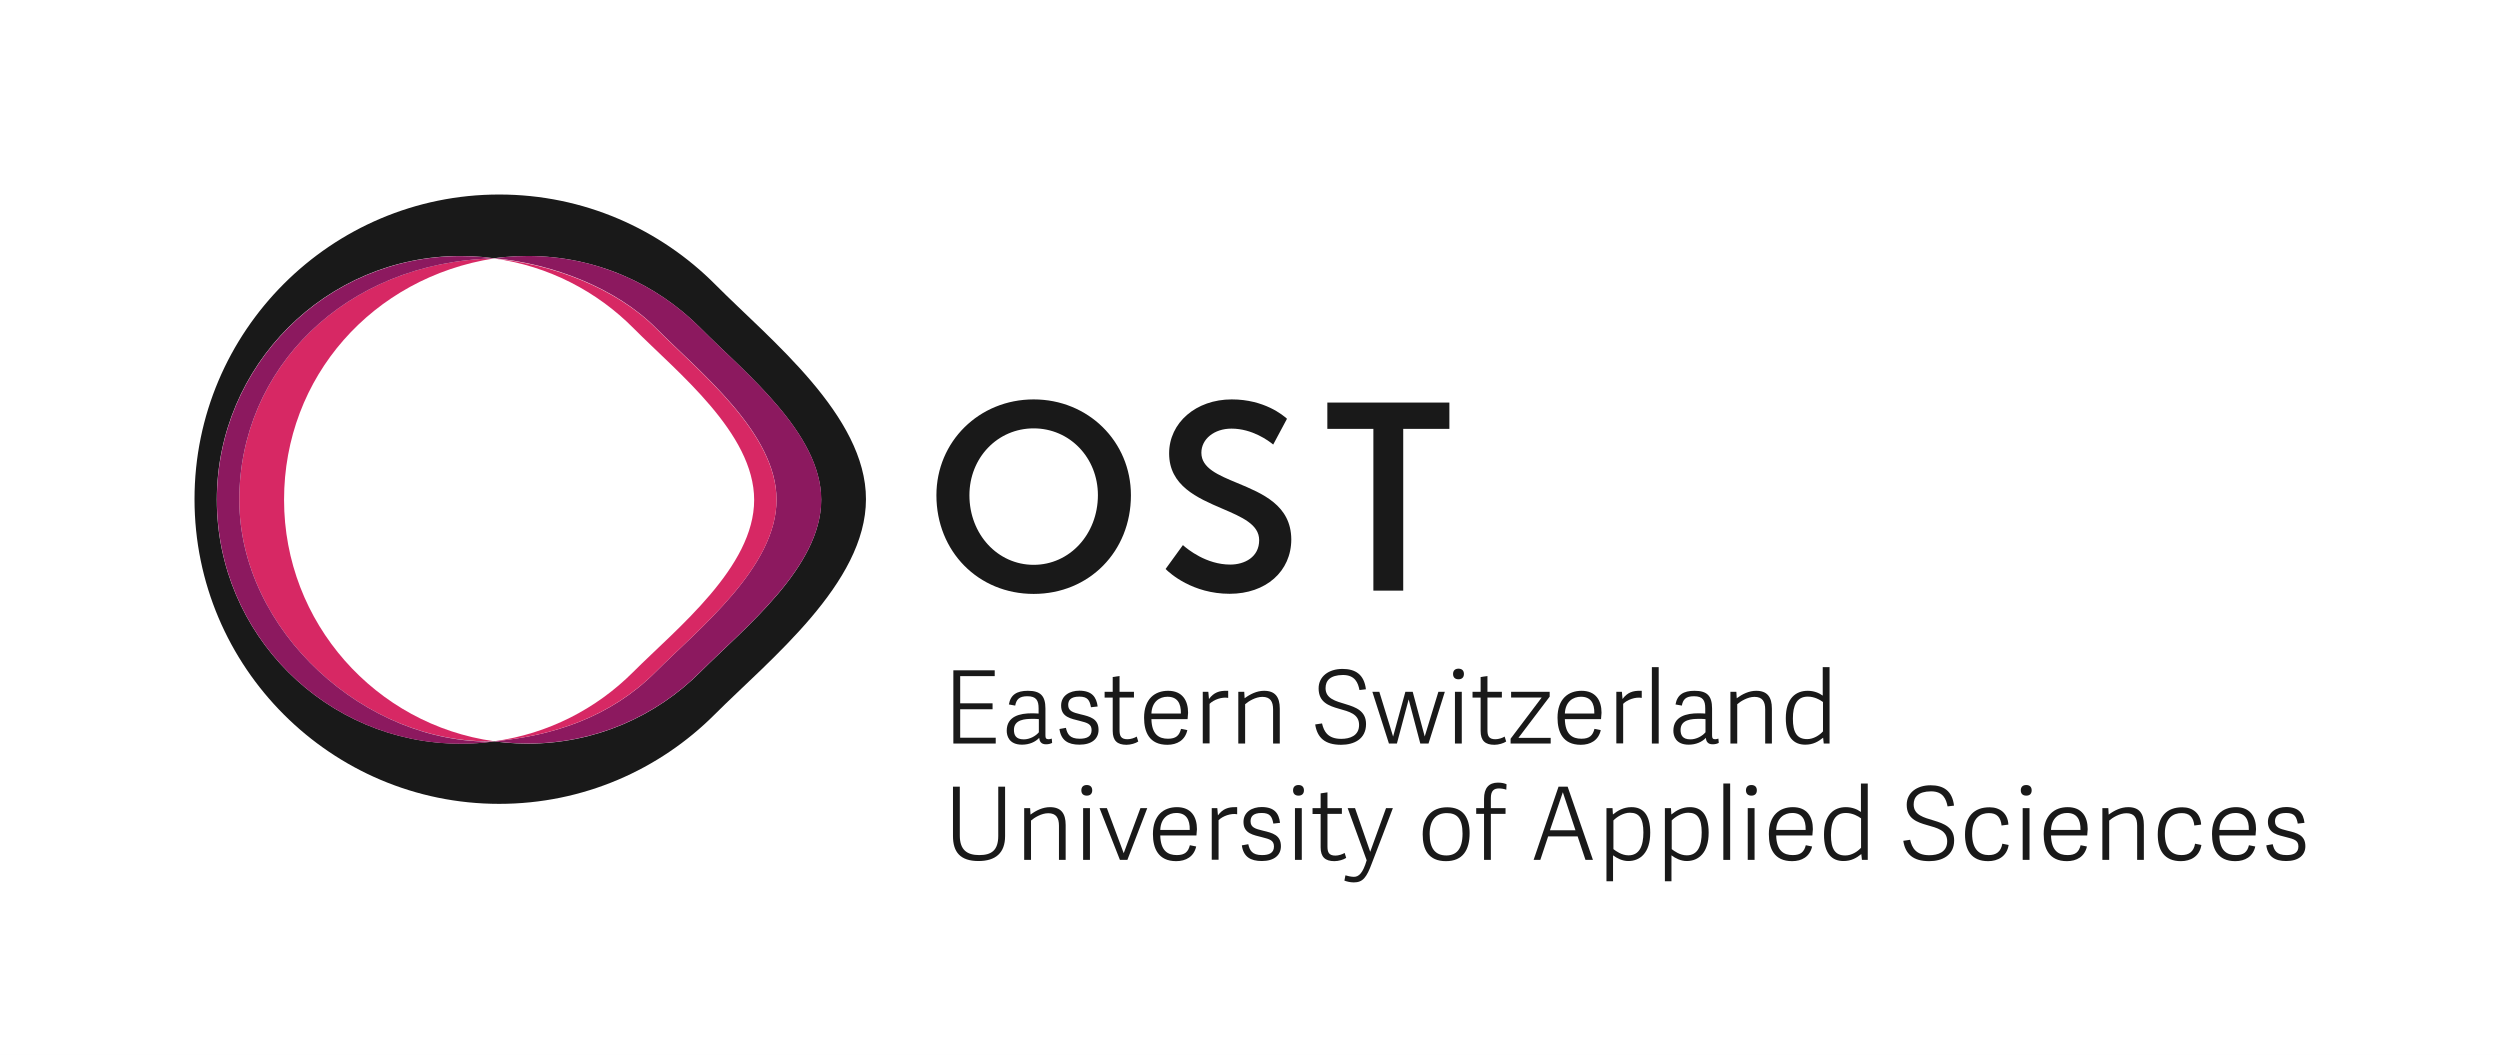
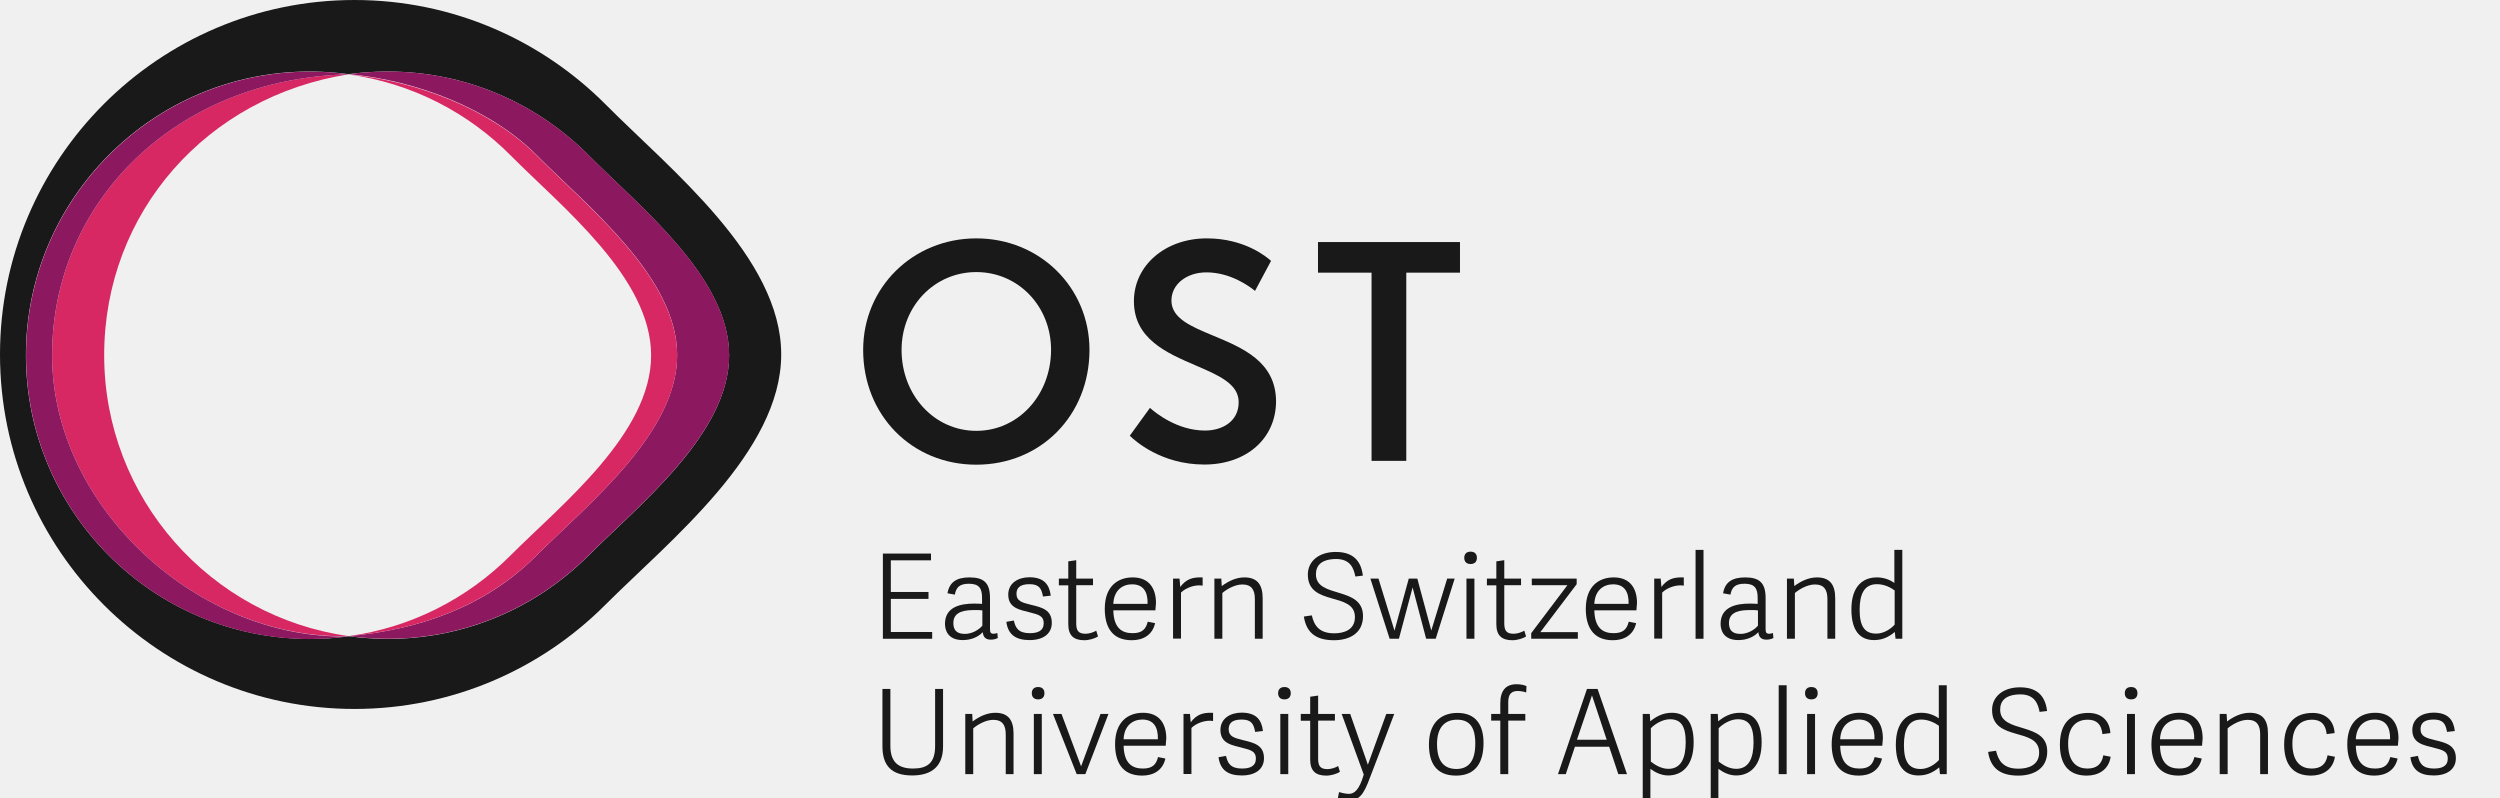
- <svg xmlns="http://www.w3.org/2000/svg" version="1.1" x="0px" y="0px" viewBox="0 0 197.67 83.41" style="enable-background:new 0 0 197.67 83.41;" xml:space="preserve">
-   <style type="text/css">
- 	.st0{fill:#FFFFFF;}
- 	.st1{fill:#191919;}
- 	.st2{fill:#D72864;}
- 	.st3{fill:#8C195F;}
- </style>
-   <g id="Schutzzone">
-     <rect class="st0" width="197.67" height="83.41" />
-   </g>
-   <g id="Logo">
-     <g>
-       <g>
-         <path class="st1" d="M81.73,31.58c-4.31,0-7.69,3.33-7.69,7.58c0,4.44,3.31,7.8,7.69,7.8c4.38,0,7.69-3.35,7.69-7.8     C89.42,34.91,86.04,31.58,81.73,31.58z M81.73,44.66c-2.85,0-5.08-2.42-5.08-5.5c0-2.97,2.23-5.29,5.08-5.29s5.08,2.32,5.08,5.29     C86.8,42.25,84.57,44.66,81.73,44.66z" />
-         <path class="st1" d="M97.83,38.19c-1.52-0.63-2.84-1.18-2.84-2.39c0-1.09,1.02-1.91,2.38-1.91c1.64,0,2.94,0.96,3.3,1.26     l1.09-2.04c-0.3-0.27-1.79-1.53-4.37-1.53c-2.82,0-4.95,1.84-4.95,4.27c0,2.56,2.23,3.52,4.21,4.37     c1.56,0.67,2.91,1.25,2.91,2.49c0,1.34-1.15,1.93-2.29,1.93c-1.89,0-3.37-1.21-3.74-1.54l-1.37,1.89     c0.34,0.34,2.13,1.96,5.07,1.96c2.86,0,4.87-1.77,4.87-4.31C102.08,39.95,99.82,39.02,97.83,38.19z" />
-         <polygon class="st1" points="114.6,31.83 104.95,31.83 104.95,33.91 108.59,33.91 108.59,46.7 110.95,46.7 110.95,33.91      114.6,33.91    " />
+ <svg xmlns="http://www.w3.org/2000/svg" xmlns:ns1="http://vectornator.io" height="100%" stroke-miterlimit="10" style="fill-rule:nonzero;clip-rule:evenodd;stroke-linecap:round;stroke-linejoin:round;" version="1.1" viewBox="0 0 169.899 54.23" width="100%" xml:space="preserve">
+   <defs />
+   <clipPath id="ArtboardFrame">
+     <rect height="54.23" width="169.899" x="0" y="0" />
+   </clipPath>
+   <g clip-path="url(#ArtboardFrame)" id="Logo" ns1:layerName="Logo">
+     <g opacity="1">
+       <g opacity="1">
+         <path d="M66.35 16.2C62.04 16.2 58.66 19.53 58.66 23.78C58.66 28.22 61.97 31.58 66.35 31.58C70.73 31.58 74.04 28.23 74.04 23.78C74.04 19.53 70.66 16.2 66.35 16.2ZM66.35 29.28C63.5 29.28 61.27 26.86 61.27 23.78C61.27 20.81 63.5 18.49 66.35 18.49C69.2 18.49 71.43 20.81 71.43 23.78C71.42 26.87 69.19 29.28 66.35 29.28Z" fill="#191919" fill-rule="nonzero" opacity="1" stroke="none" />
+         <path d="M82.45 22.81C80.93 22.18 79.61 21.63 79.61 20.42C79.61 19.33 80.63 18.51 81.99 18.51C83.63 18.51 84.93 19.47 85.29 19.77L86.38 17.73C86.08 17.46 84.59 16.2 82.01 16.2C79.19 16.2 77.06 18.04 77.06 20.47C77.06 23.03 79.29 23.99 81.27 24.84C82.83 25.51 84.18 26.09 84.18 27.33C84.18 28.67 83.03 29.26 81.89 29.26C80 29.26 78.52 28.05 78.15 27.72L76.78 29.61C77.12 29.95 78.91 31.57 81.85 31.57C84.71 31.57 86.72 29.8 86.72 27.26C86.7 24.57 84.44 23.64 82.45 22.81Z" fill="#191919" fill-rule="nonzero" opacity="1" stroke="none" />
+         <path d="M99.22 16.45L89.57 16.45L89.57 18.53L93.21 18.53L93.21 31.32L95.57 31.32L95.57 18.53L99.22 18.53L99.22 16.45Z" fill="#191919" fill-rule="nonzero" opacity="1" stroke="none" />
      </g>
-       <g>
-         <path class="st1" d="M56.57,22.51c-4.37-4.4-10.42-7.13-17.1-7.13c-13.29,0-24.09,10.81-24.09,24.09     c0,13.29,10.81,24.09,24.09,24.09c6.64,0,12.67-2.7,17.03-7.06c4.36-4.36,11.97-10.39,11.97-17.03     C68.48,32.87,60.9,26.87,56.57,22.51z M55.36,53.15c-3.49,3.49-8.31,5.65-13.62,5.65c-0.6,0-1.19-0.03-1.77-0.08     c-0.3-0.03-0.59-0.06-0.89-0.1c-0.58,0.08-1.17,0.14-1.77,0.16c-0.29,0.01-0.59,0.02-0.89,0.02c-10.63,0-19.28-8.65-19.28-19.28     c0-10.63,8.65-19.28,19.28-19.28c0.3,0,0.59,0.01,0.88,0.02c0.6,0.03,1.19,0.08,1.77,0.16c0.29-0.04,0.59-0.08,0.88-0.1     c0.58-0.05,1.17-0.08,1.77-0.08c5.34,0,10.18,2.18,13.68,5.71c3.46,3.49,9.53,8.28,9.53,13.57     C64.94,44.84,58.85,49.66,55.36,53.15z" />
-         <path class="st2" d="M22.46,39.52c0-9.73,7.01-17.59,16.62-19.09l0,0c-11.85,0.28-20.16,8.76-20.16,19.09     c0,10.33,9.96,19.37,20.16,19.09c0,0-0.58,0.08,0,0C29.71,57.31,22.46,49.25,22.46,39.52z" />
-         <path class="st3" d="M51.82,53.15c-3.55,3.56-8.13,5.04-12.74,5.46c0.29,0.04,0.59,0.08,0.89,0.1c0.58,0.05,1.17,0.08,1.77,0.08     c5.31,0,10.13-2.16,13.62-5.65c3.49-3.49,9.58-8.31,9.58-13.62c0-5.29-6.07-10.08-9.53-13.57c-3.49-3.52-8.34-5.71-13.68-5.71     c-0.6,0-1.19,0.03-1.77,0.08c-0.3,0.03-0.59,0.06-0.88,0.1c4.64,0.42,9.69,2.39,12.79,5.52c3.46,3.49,9.53,8.28,9.53,13.57     C61.4,44.84,55.31,49.66,51.82,53.15z" />
-         <path class="st3" d="M18.92,39.52c0-10.33,8.31-18.8,20.16-19.09c-0.58-0.08-1.17-0.14-1.77-0.16c-0.29-0.01-0.59-0.02-0.88-0.02     c-10.63,0-19.28,8.65-19.28,19.28c0,10.63,8.65,19.28,19.28,19.28c0.3,0,0.59-0.01,0.89-0.02c0.6-0.03,1.19-0.08,1.77-0.16     C28.9,58.89,18.92,49.86,18.92,39.52z" />
-         <path class="st2" d="M50.05,53.15c-2.9,2.9-6.71,4.87-10.97,5.46c4.61-0.42,9.18-1.91,12.74-5.46c3.49-3.49,9.58-8.31,9.58-13.62     c0-5.29-6.07-10.08-9.53-13.57c-3.1-3.13-8.16-5.09-12.79-5.52c4.28,0.59,8.12,2.59,11.02,5.52c3.46,3.49,9.53,8.28,9.53,13.57     C59.63,44.84,53.54,49.66,50.05,53.15z" />
+       <g opacity="1">
+         <path d="M41.19 7.13C36.82 2.73 30.77 0 24.09 0C10.8 0 3.19744e-14 10.81 3.19744e-14 24.09C3.19744e-14 37.38 10.81 48.18 24.09 48.18C30.73 48.18 36.76 45.48 41.12 41.12C45.48 36.76 53.09 30.73 53.09 24.09C53.1 17.49 45.52 11.49 41.19 7.13ZM39.98 37.77C36.49 41.26 31.67 43.42 26.36 43.42C25.76 43.42 25.17 43.39 24.59 43.34C24.29 43.31 24 43.28 23.7 43.24C23.12 43.32 22.53 43.38 21.93 43.4C21.64 43.41 21.34 43.42 21.04 43.42C10.41 43.42 1.76 34.77 1.76 24.14C1.76 13.51 10.41 4.86 21.04 4.86C21.34 4.86 21.63 4.87 21.92 4.88C22.52 4.91 23.11 4.96 23.69 5.04C23.98 5 24.28 4.96 24.57 4.94C25.15 4.89 25.74 4.86 26.34 4.86C31.68 4.86 36.52 7.04 40.02 10.57C43.48 14.06 49.55 18.85 49.55 24.14C49.56 29.46 43.47 34.28 39.98 37.77Z" fill="#191919" fill-rule="nonzero" opacity="1" stroke="none" />
+         <path d="M7.08 24.14C7.08 14.41 14.09 6.55 23.7 5.05L23.7 5.05C11.85 5.33 3.54 13.81 3.54 24.14C3.54 34.47 13.5 43.51 23.7 43.23C23.7 43.23 23.12 43.31 23.7 43.23C14.33 41.93 7.08 33.87 7.08 24.14Z" fill="#d72864" fill-rule="nonzero" opacity="1" stroke="none" />
+         <path d="M36.44 37.77C32.89 41.33 28.31 42.81 23.7 43.23C23.99 43.27 24.29 43.31 24.59 43.33C25.17 43.38 25.76 43.41 26.36 43.41C31.67 43.41 36.49 41.25 39.98 37.76C43.47 34.27 49.56 29.45 49.56 24.14C49.56 18.85 43.49 14.06 40.03 10.57C36.54 7.05 31.69 4.86 26.35 4.86C25.75 4.86 25.16 4.89 24.58 4.94C24.28 4.97 23.99 5 23.7 5.04C28.34 5.46 33.39 7.43 36.49 10.56C39.95 14.05 46.02 18.84 46.02 24.13C46.02 29.46 39.93 34.28 36.44 37.77Z" fill="#8c195f" fill-rule="nonzero" opacity="1" stroke="none" />
+         <path d="M3.54 24.14C3.54 13.81 11.85 5.34 23.7 5.05C23.12 4.97 22.53 4.91 21.93 4.89C21.64 4.88 21.34 4.87 21.05 4.87C10.42 4.87 1.77 13.52 1.77 24.15C1.77 34.78 10.42 43.43 21.05 43.43C21.35 43.43 21.64 43.42 21.94 43.41C22.54 43.38 23.13 43.33 23.71 43.25C13.52 43.51 3.54 34.48 3.54 24.14Z" fill="#8c195f" fill-rule="nonzero" opacity="1" stroke="none" />
+         <path d="M34.67 37.77C31.77 40.67 27.96 42.64 23.7 43.23C28.31 42.81 32.88 41.32 36.44 37.77C39.93 34.28 46.02 29.46 46.02 24.15C46.02 18.86 39.95 14.07 36.49 10.58C33.39 7.45 28.33 5.49 23.7 5.06C27.98 5.65 31.82 7.65 34.72 10.58C38.18 14.07 44.25 18.86 44.25 24.15C44.25 29.46 38.16 34.28 34.67 37.77Z" fill="#d72864" fill-rule="nonzero" opacity="1" stroke="none" />
      </g>
-       <g>
-         <path class="st1" d="M75.92,58.33h2.81v0.46h-3.35V53h3.27v0.46h-2.73v2.15h2.56v0.47h-2.56V58.33z" />
-         <path class="st1" d="M82.66,58.13c0,0.22,0.04,0.32,0.25,0.32c0.07,0,0.14-0.02,0.25-0.05l0.03,0.34     c-0.16,0.08-0.3,0.11-0.49,0.11c-0.38,0-0.51-0.23-0.53-0.51c-0.3,0.32-0.78,0.54-1.36,0.54c-1.04,0-1.21-0.71-1.21-1.1     c0-1.16,1.06-1.38,1.98-1.38c0.23,0,0.38,0.01,0.54,0.02v-0.41c0-0.62-0.18-0.96-0.89-0.96c-0.65,0-0.87,0.26-0.96,0.74     l-0.5-0.09c0.13-0.76,0.62-1.08,1.5-1.08c0.98,0,1.39,0.38,1.39,1.4V58.13z M82.13,56.86c-0.13-0.02-0.27-0.02-0.5-0.02     c-0.56,0-1.46,0.04-1.46,0.87c0,0.4,0.14,0.75,0.78,0.75c0.47,0,0.94-0.26,1.19-0.56V56.86z" />
-         <path class="st1" d="M86.79,55.86l-0.53,0.06c-0.1-0.54-0.25-0.84-0.92-0.84c-0.71,0-0.88,0.31-0.88,0.66     c0,0.48,0.36,0.59,0.98,0.74c0.75,0.18,1.42,0.34,1.42,1.23c0,0.7-0.53,1.17-1.51,1.17c-0.9,0-1.46-0.34-1.58-1.24l0.51-0.09     c0.11,0.49,0.3,0.86,1.09,0.86c0.54,0,0.94-0.16,0.94-0.68c0-0.48-0.33-0.58-0.93-0.73c-0.68-0.18-1.48-0.28-1.48-1.21     c0-0.79,0.68-1.18,1.45-1.18C86.34,54.62,86.69,55.11,86.79,55.86z" />
-         <path class="st1" d="M90,58.63c-0.2,0.14-0.6,0.26-0.93,0.26c-0.73,0-1.09-0.33-1.09-1.09v-2.64h-0.64V54.7h0.64v-1.17l0.54-0.08     v1.25h1.14v0.45h-1.14v2.57c0,0.46,0.1,0.73,0.63,0.73c0.25,0,0.55-0.1,0.73-0.21L90,58.63z" />
-         <path class="st1" d="M90.46,56.75c0-1.5,0.86-2.13,1.9-2.13c1.12,0,1.58,0.76,1.58,1.74c-0.01,0.16-0.02,0.33-0.04,0.5h-2.86     c0.03,1.22,0.6,1.55,1.31,1.55c0.64,0,0.9-0.26,1.03-0.78l0.5,0.1c-0.18,0.81-0.82,1.16-1.58,1.16     C90.87,58.89,90.46,57.88,90.46,56.75z M93.37,56.42c0.02-0.84-0.3-1.33-1.06-1.33c-0.62,0-1.23,0.38-1.27,1.33H93.37z" />
-         <path class="st1" d="M97.11,55.18c-0.5-0.09-1.14,0.14-1.47,0.47v3.13H95.1V54.7h0.44l0.05,0.57c0.39-0.53,0.83-0.66,1.39-0.65     c0.04,0,0.08,0,0.13,0V55.18z" />
-         <path class="st1" d="M101.2,58.79h-0.54v-2.7c0-0.62-0.22-0.99-0.85-0.99c-0.54,0-1.11,0.36-1.36,0.58v3.11h-0.54V54.7h0.47     l0.03,0.51c0.44-0.33,0.97-0.59,1.54-0.59c0.87,0,1.24,0.49,1.24,1.41V58.79z" />
-         <path class="st1" d="M104.81,54.41c0,1.67,3.2,0.77,3.2,2.84c0,1.18-0.94,1.64-1.97,1.64c-1.28,0-1.89-0.56-2.05-1.61l0.54-0.08     c0.15,0.65,0.47,1.22,1.52,1.22c0.66,0,1.41-0.23,1.41-1.1c0-1.76-3.2-0.7-3.2-2.89c0-0.94,0.79-1.54,1.89-1.54     c1.01,0,1.71,0.43,1.85,1.61l-0.51,0.06c-0.11-0.56-0.34-1.19-1.31-1.19C105.15,53.38,104.81,53.83,104.81,54.41z" />
-         <path class="st1" d="M109.82,58.79l-1.31-4.09h0.55l1.09,3.54l0.97-3.54h0.58l0.95,3.53l1.08-3.53h0.51l-1.29,4.09h-0.65     l-0.92-3.49l-0.93,3.49H109.82z" />
-         <path class="st1" d="M115.32,53.71c-0.27,0-0.43-0.15-0.43-0.42s0.16-0.42,0.43-0.42c0.27,0,0.43,0.15,0.43,0.42     S115.59,53.71,115.32,53.71z M115.58,58.79h-0.54V54.7h0.54V58.79z" />
-         <path class="st1" d="M119.09,58.63c-0.2,0.14-0.6,0.26-0.93,0.26c-0.73,0-1.09-0.33-1.09-1.09v-2.64h-0.64V54.7h0.64v-1.17     l0.54-0.08v1.25h1.14v0.45h-1.14v2.57c0,0.46,0.1,0.73,0.63,0.73c0.25,0,0.55-0.1,0.73-0.21L119.09,58.63z" />
-         <path class="st1" d="M120.06,58.34h2.55v0.45h-3.17v-0.38l2.46-3.26h-2.42V54.7h3.05v0.38L120.06,58.34z" />
-         <path class="st1" d="M123.15,56.75c0-1.5,0.86-2.13,1.9-2.13c1.12,0,1.58,0.76,1.58,1.74c-0.01,0.16-0.02,0.33-0.04,0.5h-2.86     c0.03,1.22,0.6,1.55,1.31,1.55c0.64,0,0.9-0.26,1.03-0.78l0.5,0.1c-0.18,0.81-0.82,1.16-1.58,1.16     C123.57,58.89,123.15,57.88,123.15,56.75z M126.06,56.42c0.02-0.84-0.3-1.33-1.06-1.33c-0.62,0-1.23,0.38-1.27,1.33H126.06z" />
-         <path class="st1" d="M129.81,55.18c-0.5-0.09-1.14,0.14-1.47,0.47v3.13h-0.54V54.7h0.44l0.05,0.57c0.39-0.53,0.83-0.66,1.39-0.65     c0.04,0,0.08,0,0.13,0V55.18z" />
-         <path class="st1" d="M131.15,58.79h-0.54v-6.04h0.54V58.79z" />
-         <path class="st1" d="M135.37,58.13c0,0.22,0.04,0.32,0.25,0.32c0.07,0,0.14-0.02,0.25-0.05l0.03,0.34     c-0.16,0.08-0.3,0.11-0.49,0.11c-0.38,0-0.51-0.23-0.53-0.51c-0.3,0.32-0.78,0.54-1.36,0.54c-1.04,0-1.21-0.71-1.21-1.1     c0-1.16,1.06-1.38,1.98-1.38c0.23,0,0.38,0.01,0.54,0.02v-0.41c0-0.62-0.18-0.96-0.89-0.96c-0.65,0-0.87,0.26-0.96,0.74     l-0.5-0.09c0.13-0.76,0.62-1.08,1.5-1.08c0.98,0,1.39,0.38,1.39,1.4V58.13z M134.84,56.86c-0.13-0.02-0.27-0.02-0.5-0.02     c-0.56,0-1.46,0.04-1.46,0.87c0,0.4,0.14,0.75,0.78,0.75c0.47,0,0.94-0.26,1.19-0.56V56.86z" />
-         <path class="st1" d="M140.11,58.79h-0.54v-2.7c0-0.62-0.22-0.99-0.85-0.99c-0.54,0-1.11,0.36-1.36,0.58v3.11h-0.54V54.7h0.47     l0.03,0.51c0.44-0.33,0.97-0.59,1.54-0.59c0.87,0,1.24,0.49,1.24,1.41V58.79z" />
-         <path class="st1" d="M144.66,58.79h-0.46l-0.05-0.46c-0.38,0.31-0.8,0.55-1.41,0.55c-0.92,0-1.54-0.59-1.54-2.09     c0-1.59,0.8-2.17,1.73-2.17c0.48,0,0.89,0.16,1.19,0.38v-2.25h0.54V58.79z M144.13,55.5c-0.2-0.15-0.65-0.42-1.19-0.42     c-0.87,0-1.18,0.68-1.18,1.74c0,1.12,0.34,1.62,1.13,1.62c0.5,0,0.97-0.3,1.25-0.61V55.5z" />
-         <path class="st1" d="M78.93,66.09V62.2h0.54v3.91c0,1.33-0.75,1.97-2.1,1.97c-1.44,0-2.02-0.7-2.02-1.98v-3.9h0.54v3.87     c0,1.14,0.58,1.54,1.54,1.54C78.39,67.61,78.93,67.24,78.93,66.09z" />
-         <path class="st1" d="M84.27,67.99h-0.54v-2.7c0-0.62-0.22-0.99-0.85-0.99c-0.54,0-1.11,0.36-1.36,0.58v3.11h-0.54V63.9h0.47     l0.03,0.51c0.44-0.33,0.97-0.59,1.54-0.59c0.87,0,1.24,0.49,1.24,1.41V67.99z" />
-         <path class="st1" d="M85.93,62.91c-0.27,0-0.43-0.15-0.43-0.42s0.16-0.42,0.43-0.42c0.27,0,0.43,0.15,0.43,0.42     S86.2,62.91,85.93,62.91z M86.18,67.99h-0.54V63.9h0.54V67.99z" />
-         <path class="st1" d="M88.55,67.99l-1.61-4.09h0.58l1.33,3.56l1.32-3.56h0.54l-1.57,4.09H88.55z" />
-         <path class="st1" d="M91.16,65.95c0-1.5,0.86-2.13,1.9-2.13c1.12,0,1.58,0.76,1.58,1.74c-0.01,0.16-0.02,0.33-0.04,0.5h-2.86     c0.03,1.22,0.6,1.55,1.31,1.55c0.64,0,0.9-0.26,1.03-0.78l0.5,0.1c-0.18,0.81-0.82,1.16-1.58,1.16     C91.58,68.09,91.16,67.08,91.16,65.95z M94.07,65.62c0.02-0.84-0.3-1.34-1.06-1.34c-0.62,0-1.23,0.38-1.27,1.34H94.07z" />
-         <path class="st1" d="M97.82,64.38c-0.5-0.09-1.14,0.14-1.47,0.47v3.13h-0.54V63.9h0.44l0.05,0.57c0.39-0.53,0.83-0.66,1.39-0.65     c0.04,0,0.08,0,0.13,0V64.38z" />
-         <path class="st1" d="M101.21,65.06l-0.53,0.06c-0.1-0.54-0.25-0.84-0.92-0.84c-0.71,0-0.88,0.31-0.88,0.66     c0,0.48,0.36,0.59,0.98,0.74c0.75,0.18,1.42,0.34,1.42,1.23c0,0.7-0.53,1.17-1.51,1.17c-0.9,0-1.46-0.34-1.58-1.24l0.51-0.09     c0.11,0.49,0.3,0.86,1.09,0.86c0.54,0,0.94-0.16,0.94-0.68c0-0.48-0.33-0.58-0.93-0.73c-0.68-0.18-1.48-0.28-1.48-1.21     c0-0.79,0.68-1.18,1.45-1.18C100.77,63.82,101.12,64.31,101.21,65.06z" />
-         <path class="st1" d="M102.67,62.91c-0.27,0-0.43-0.15-0.43-0.42s0.16-0.42,0.43-0.42c0.27,0,0.43,0.15,0.43,0.42     S102.94,62.91,102.67,62.91z M102.93,67.99h-0.54V63.9h0.54V67.99z" />
-         <path class="st1" d="M106.44,67.83c-0.2,0.14-0.6,0.26-0.93,0.26c-0.73,0-1.09-0.33-1.09-1.09v-2.64h-0.64V63.9h0.64v-1.17     l0.54-0.08v1.25h1.14v0.45h-1.14v2.57c0,0.46,0.1,0.73,0.63,0.73c0.25,0,0.55-0.1,0.73-0.21L106.44,67.83z" />
-         <path class="st1" d="M106.56,63.9h0.58l1.2,3.45l1.25-3.45h0.54c-0.5,1.34-1.12,2.96-1.65,4.33c-0.43,1.17-0.73,1.54-1.44,1.54     c-0.3,0-0.58-0.08-0.74-0.14l0.08-0.42c0.13,0.04,0.44,0.12,0.67,0.12c0.38,0,0.71-0.28,1.01-1.31L106.56,63.9z" />
-         <path class="st1" d="M112.49,65.97c0-1.33,0.69-2.14,1.94-2.14c1.25,0,1.77,0.82,1.77,2.04c0,1.34-0.54,2.22-1.87,2.22     C112.94,68.09,112.49,67.17,112.49,65.97z M115.64,65.91c0-1.21-0.46-1.62-1.24-1.62c-0.81,0-1.36,0.5-1.36,1.65     c0,1.14,0.44,1.7,1.33,1.7C115.15,67.63,115.64,67.15,115.64,65.91z" />
-         <path class="st1" d="M119.1,62.44c-0.16-0.06-0.39-0.1-0.58-0.1c-0.38,0-0.64,0.17-0.64,0.74v0.82h1.16v0.45h-1.16v3.64h-0.54     v-3.64h-0.62V63.9h0.62v-0.74c0-0.85,0.38-1.28,1.1-1.28c0.3,0,0.54,0.06,0.68,0.13L119.1,62.44z" />
-         <path class="st1" d="M123.95,62.2l2,5.79h-0.59l-0.62-1.86h-2.33l-0.62,1.86h-0.53l1.97-5.79H123.95z M123.57,62.64l-1.02,3.01     h2.02L123.57,62.64z" />
-         <path class="st1" d="M127.03,63.9h0.47l0.03,0.5c0.38-0.31,0.84-0.58,1.47-0.58c0.86,0,1.48,0.53,1.48,2.02     c0,1.59-0.8,2.24-1.73,2.24c-0.48,0-0.9-0.22-1.21-0.45v2.05h-0.52V63.9z M127.57,67.14c0.2,0.15,0.65,0.49,1.19,0.49     c0.87,0,1.18-0.74,1.18-1.81c0-1.12-0.34-1.56-1.07-1.56c-0.52,0-1.04,0.34-1.3,0.61V67.14z" />
-         <path class="st1" d="M131.65,63.9h0.47l0.03,0.5c0.38-0.31,0.84-0.58,1.47-0.58c0.86,0,1.48,0.53,1.48,2.02     c0,1.59-0.8,2.24-1.73,2.24c-0.48,0-0.9-0.22-1.21-0.45v2.05h-0.52V63.9z M132.18,67.14c0.2,0.15,0.65,0.49,1.19,0.49     c0.87,0,1.18-0.74,1.18-1.81c0-1.12-0.34-1.56-1.07-1.56c-0.52,0-1.04,0.34-1.3,0.61V67.14z" />
-         <path class="st1" d="M136.8,67.99h-0.54v-6.04h0.54V67.99z" />
-         <path class="st1" d="M138.48,62.91c-0.27,0-0.43-0.15-0.43-0.42s0.16-0.42,0.43-0.42c0.27,0,0.43,0.15,0.43,0.42     S138.75,62.91,138.48,62.91z M138.73,67.99h-0.54V63.9h0.54V67.99z" />
-         <path class="st1" d="M139.86,65.95c0-1.5,0.86-2.13,1.9-2.13c1.12,0,1.58,0.76,1.58,1.74c-0.01,0.16-0.02,0.33-0.04,0.5h-2.86     c0.03,1.22,0.6,1.55,1.31,1.55c0.64,0,0.9-0.26,1.03-0.78l0.5,0.1c-0.18,0.81-0.82,1.16-1.58,1.16     C140.27,68.09,139.86,67.08,139.86,65.95z M142.77,65.62c0.02-0.84-0.3-1.34-1.06-1.34c-0.62,0-1.23,0.38-1.27,1.34H142.77z" />
-         <path class="st1" d="M147.68,67.99h-0.46l-0.05-0.46c-0.38,0.31-0.8,0.55-1.41,0.55c-0.92,0-1.54-0.59-1.54-2.09     c0-1.59,0.8-2.17,1.73-2.17c0.48,0,0.89,0.16,1.19,0.38v-2.25h0.54V67.99z M147.14,64.7c-0.2-0.15-0.65-0.42-1.19-0.42     c-0.87,0-1.18,0.68-1.18,1.74c0,1.12,0.34,1.62,1.13,1.62c0.5,0,0.97-0.3,1.25-0.61V64.7z" />
-         <path class="st1" d="M151.31,63.61c0,1.67,3.2,0.77,3.2,2.84c0,1.18-0.94,1.64-1.97,1.64c-1.28,0-1.89-0.56-2.05-1.61l0.54-0.08     c0.15,0.65,0.47,1.22,1.52,1.22c0.66,0,1.41-0.23,1.41-1.1c0-1.76-3.2-0.7-3.2-2.89c0-0.94,0.79-1.54,1.89-1.54     c1.01,0,1.71,0.43,1.85,1.61l-0.51,0.06c-0.11-0.56-0.34-1.19-1.31-1.19C151.65,62.58,151.31,63.03,151.31,63.61z" />
-         <path class="st1" d="M155.37,65.98c0-1.43,0.72-2.15,1.94-2.15c0.81,0,1.44,0.46,1.49,1.37l-0.54,0.07     c-0.07-0.66-0.38-0.98-1-0.98c-0.64,0-1.33,0.35-1.33,1.62c0,1.34,0.66,1.7,1.31,1.7c0.59,0,0.97-0.26,1.08-0.9l0.5,0.1     c-0.14,0.91-0.86,1.28-1.62,1.28C155.86,68.09,155.37,67.21,155.37,65.98z" />
-         <path class="st1" d="M160.21,62.91c-0.27,0-0.43-0.15-0.43-0.42s0.16-0.42,0.43-0.42c0.27,0,0.43,0.15,0.43,0.42     S160.49,62.91,160.21,62.91z M160.47,67.99h-0.54V63.9h0.54V67.99z" />
-         <path class="st1" d="M161.59,65.95c0-1.5,0.86-2.13,1.9-2.13c1.12,0,1.58,0.76,1.58,1.74c-0.01,0.16-0.02,0.33-0.04,0.5h-2.86     c0.03,1.22,0.6,1.55,1.31,1.55c0.64,0,0.9-0.26,1.03-0.78l0.5,0.1c-0.18,0.81-0.82,1.16-1.58,1.16     C162.01,68.09,161.59,67.08,161.59,65.95z M164.5,65.62c0.02-0.84-0.3-1.34-1.06-1.34c-0.62,0-1.23,0.38-1.27,1.34H164.5z" />
-         <path class="st1" d="M169.52,67.99h-0.54v-2.7c0-0.62-0.22-0.99-0.85-0.99c-0.54,0-1.11,0.36-1.36,0.58v3.11h-0.54V63.9h0.47     l0.03,0.51c0.44-0.33,0.97-0.59,1.54-0.59c0.87,0,1.24,0.49,1.24,1.41V67.99z" />
-         <path class="st1" d="M170.61,65.98c0-1.43,0.72-2.15,1.94-2.15c0.81,0,1.44,0.46,1.49,1.37l-0.54,0.07     c-0.07-0.66-0.38-0.98-1-0.98c-0.64,0-1.33,0.35-1.33,1.62c0,1.34,0.66,1.7,1.31,1.7c0.59,0,0.97-0.26,1.08-0.9l0.5,0.1     c-0.14,0.91-0.86,1.28-1.62,1.28C171.11,68.09,170.61,67.21,170.61,65.98z" />
-         <path class="st1" d="M174.9,65.95c0-1.5,0.86-2.13,1.9-2.13c1.12,0,1.58,0.76,1.58,1.74c-0.01,0.16-0.02,0.33-0.04,0.5h-2.86     c0.03,1.22,0.6,1.55,1.31,1.55c0.64,0,0.9-0.26,1.03-0.78l0.5,0.1c-0.18,0.81-0.82,1.16-1.58,1.16     C175.32,68.09,174.9,67.08,174.9,65.95z M177.81,65.62c0.02-0.84-0.3-1.34-1.06-1.34c-0.62,0-1.23,0.38-1.27,1.34H177.81z" />
-         <path class="st1" d="M182.21,65.06l-0.53,0.06c-0.1-0.54-0.25-0.84-0.92-0.84c-0.71,0-0.88,0.31-0.88,0.66     c0,0.48,0.36,0.59,0.98,0.74c0.75,0.18,1.42,0.34,1.42,1.23c0,0.7-0.53,1.17-1.51,1.17c-0.9,0-1.46-0.34-1.58-1.24l0.51-0.09     c0.11,0.49,0.3,0.86,1.09,0.86c0.54,0,0.94-0.16,0.94-0.68c0-0.48-0.33-0.58-0.93-0.73c-0.68-0.18-1.48-0.28-1.48-1.21     c0-0.79,0.68-1.18,1.45-1.18C181.77,63.82,182.12,64.31,182.21,65.06z" />
+       <g opacity="1">
+         <path d="M60.54 42.95L63.35 42.95L63.35 43.41L60 43.41L60 37.62L63.27 37.62L63.27 38.08L60.54 38.08L60.54 40.23L63.1 40.23L63.1 40.7L60.54 40.7L60.54 42.95Z" fill="#191919" fill-rule="nonzero" opacity="1" stroke="none" />
+         <path d="M67.28 42.75C67.28 42.97 67.32 43.07 67.53 43.07C67.6 43.07 67.67 43.05 67.78 43.02L67.81 43.36C67.65 43.44 67.51 43.47 67.32 43.47C66.94 43.47 66.81 43.24 66.79 42.96C66.49 43.28 66.01 43.5 65.43 43.5C64.39 43.5 64.22 42.79 64.22 42.4C64.22 41.24 65.28 41.02 66.2 41.02C66.43 41.02 66.58 41.03 66.74 41.04L66.74 40.63C66.74 40.01 66.56 39.67 65.85 39.67C65.2 39.67 64.98 39.93 64.89 40.41L64.39 40.32C64.52 39.56 65.01 39.24 65.89 39.24C66.87 39.24 67.28 39.62 67.28 40.64C67.28 40.64 67.28 42.75 67.28 42.75ZM66.75 41.48C66.62 41.46 66.48 41.46 66.25 41.46C65.69 41.46 64.79 41.5 64.79 42.33C64.79 42.73 64.93 43.08 65.57 43.08C66.04 43.08 66.51 42.82 66.76 42.52L66.76 41.48L66.75 41.48Z" fill="#191919" fill-rule="nonzero" opacity="1" stroke="none" />
+         <path d="M71.41 40.48L70.88 40.54C70.78 40 70.63 39.7 69.96 39.7C69.25 39.7 69.08 40.01 69.08 40.36C69.08 40.84 69.44 40.95 70.06 41.1C70.81 41.28 71.48 41.44 71.48 42.33C71.48 43.03 70.95 43.5 69.97 43.5C69.07 43.5 68.51 43.16 68.39 42.26L68.9 42.17C69.01 42.66 69.2 43.03 69.99 43.03C70.53 43.03 70.93 42.87 70.93 42.35C70.93 41.87 70.6 41.77 70 41.62C69.32 41.44 68.52 41.34 68.52 40.41C68.52 39.62 69.2 39.23 69.97 39.23C70.96 39.24 71.31 39.73 71.41 40.48Z" fill="#191919" fill-rule="nonzero" opacity="1" stroke="none" />
+         <path d="M74.62 43.25C74.42 43.39 74.02 43.51 73.69 43.51C72.96 43.51 72.6 43.18 72.6 42.42L72.6 39.78L71.96 39.78L71.96 39.32L72.6 39.32L72.6 38.15L73.14 38.07L73.14 39.32L74.28 39.32L74.28 39.77L73.14 39.77L73.14 42.34C73.14 42.8 73.24 43.07 73.77 43.07C74.02 43.07 74.32 42.97 74.5 42.86L74.62 43.25Z" fill="#191919" fill-rule="nonzero" opacity="1" stroke="none" />
+         <path d="M75.08 41.37C75.08 39.87 75.94 39.24 76.98 39.24C78.1 39.24 78.56 40 78.56 40.98C78.55 41.14 78.54 41.31 78.52 41.48L75.66 41.48C75.69 42.7 76.26 43.03 76.97 43.03C77.61 43.03 77.87 42.77 78 42.25L78.5 42.35C78.32 43.16 77.68 43.51 76.92 43.51C75.49 43.51 75.08 42.5 75.08 41.37ZM77.99 41.04C78.01 40.2 77.69 39.71 76.93 39.71C76.31 39.71 75.7 40.09 75.66 41.04L77.99 41.04Z" fill="#191919" fill-rule="nonzero" opacity="1" stroke="none" />
+         <path d="M81.73 39.8C81.23 39.71 80.59 39.94 80.26 40.27L80.26 43.4L79.72 43.4L79.72 39.32L80.16 39.32L80.21 39.89C80.6 39.36 81.04 39.23 81.6 39.24C81.64 39.24 81.68 39.24 81.73 39.24C81.73 39.24 81.73 39.8 81.73 39.8Z" fill="#191919" fill-rule="nonzero" opacity="1" stroke="none" />
+         <path d="M85.82 43.41L85.28 43.41L85.28 40.71C85.28 40.09 85.06 39.72 84.43 39.72C83.89 39.72 83.32 40.08 83.07 40.3L83.07 43.41L82.53 43.41L82.53 39.32L83 39.32L83.03 39.83C83.47 39.5 84 39.24 84.57 39.24C85.44 39.24 85.81 39.73 85.81 40.65L85.81 43.41L85.82 43.41Z" fill="#191919" fill-rule="nonzero" opacity="1" stroke="none" />
+         <path d="M89.43 39.03C89.43 40.7 92.63 39.8 92.63 41.87C92.63 43.05 91.69 43.51 90.66 43.51C89.38 43.51 88.77 42.95 88.61 41.9L89.15 41.82C89.3 42.47 89.62 43.04 90.67 43.04C91.33 43.04 92.08 42.81 92.08 41.94C92.08 40.18 88.88 41.24 88.88 39.05C88.88 38.11 89.67 37.51 90.77 37.51C91.78 37.51 92.48 37.94 92.62 39.12L92.11 39.18C92 38.62 91.77 37.99 90.8 37.99C89.77 38 89.43 38.45 89.43 39.03Z" fill="#191919" fill-rule="nonzero" opacity="1" stroke="none" />
+         <path d="M94.44 43.41L93.13 39.32L93.68 39.32L94.77 42.86L95.74 39.32L96.32 39.32L97.27 42.85L98.35 39.32L98.86 39.32L97.57 43.41L96.92 43.41L96 39.92L95.07 43.41C95.07 43.41 94.44 43.41 94.44 43.41Z" fill="#191919" fill-rule="nonzero" opacity="1" stroke="none" />
+         <path d="M99.94 38.33C99.67 38.33 99.51 38.18 99.51 37.91C99.51 37.64 99.67 37.49 99.94 37.49C100.21 37.49 100.37 37.64 100.37 37.91C100.37 38.18 100.21 38.33 99.94 38.33ZM100.2 43.41L99.66 43.41L99.66 39.32L100.2 39.32L100.2 43.41Z" fill="#191919" fill-rule="nonzero" opacity="1" stroke="none" />
+         <path d="M103.71 43.25C103.51 43.39 103.11 43.51 102.78 43.51C102.05 43.51 101.69 43.18 101.69 42.42L101.69 39.78L101.05 39.78L101.05 39.32L101.69 39.32L101.69 38.15L102.23 38.07L102.23 39.32L103.37 39.32L103.37 39.77L102.23 39.77L102.23 42.34C102.23 42.8 102.33 43.07 102.86 43.07C103.11 43.07 103.41 42.97 103.59 42.86L103.71 43.25Z" fill="#191919" fill-rule="nonzero" opacity="1" stroke="none" />
+         <path d="M104.68 42.96L107.23 42.96L107.23 43.41L104.06 43.41L104.06 43.03L106.52 39.77L104.1 39.77L104.1 39.32L107.15 39.32L107.15 39.7L104.68 42.96Z" fill="#191919" fill-rule="nonzero" opacity="1" stroke="none" />
+         <path d="M107.77 41.37C107.77 39.87 108.63 39.24 109.67 39.24C110.79 39.24 111.25 40 111.25 40.98C111.24 41.14 111.23 41.31 111.21 41.48L108.35 41.48C108.38 42.7 108.95 43.03 109.66 43.03C110.3 43.03 110.56 42.77 110.69 42.25L111.19 42.35C111.01 43.16 110.37 43.51 109.61 43.51C108.19 43.51 107.77 42.5 107.77 41.37ZM110.68 41.04C110.7 40.2 110.38 39.71 109.62 39.71C109 39.71 108.39 40.09 108.35 41.04L110.68 41.04Z" fill="#191919" fill-rule="nonzero" opacity="1" stroke="none" />
+         <path d="M114.43 39.8C113.93 39.71 113.29 39.94 112.96 40.27L112.96 43.4L112.42 43.4L112.42 39.32L112.86 39.32L112.91 39.89C113.3 39.36 113.74 39.23 114.3 39.24C114.34 39.24 114.38 39.24 114.43 39.24L114.43 39.8Z" fill="#191919" fill-rule="nonzero" opacity="1" stroke="none" />
+         <path d="M115.77 43.41L115.23 43.41L115.23 37.37L115.77 37.37L115.77 43.41Z" fill="#191919" fill-rule="nonzero" opacity="1" stroke="none" />
+         <path d="M119.99 42.75C119.99 42.97 120.03 43.07 120.24 43.07C120.31 43.07 120.38 43.05 120.49 43.02L120.52 43.36C120.36 43.44 120.22 43.47 120.03 43.47C119.65 43.47 119.52 43.24 119.5 42.96C119.2 43.28 118.72 43.5 118.14 43.5C117.1 43.5 116.93 42.79 116.93 42.4C116.93 41.24 117.99 41.02 118.91 41.02C119.14 41.02 119.29 41.03 119.45 41.04L119.45 40.63C119.45 40.01 119.27 39.67 118.56 39.67C117.91 39.67 117.69 39.93 117.6 40.41L117.1 40.32C117.23 39.56 117.72 39.24 118.6 39.24C119.58 39.24 119.99 39.62 119.99 40.64C119.99 40.64 119.99 42.75 119.99 42.75ZM119.46 41.48C119.33 41.46 119.19 41.46 118.96 41.46C118.4 41.46 117.5 41.5 117.5 42.33C117.5 42.73 117.64 43.08 118.28 43.08C118.75 43.08 119.22 42.82 119.47 42.52L119.47 41.48L119.46 41.48Z" fill="#191919" fill-rule="nonzero" opacity="1" stroke="none" />
+         <path d="M124.73 43.41L124.19 43.41L124.19 40.71C124.19 40.09 123.97 39.72 123.34 39.72C122.8 39.72 122.23 40.08 121.98 40.3L121.98 43.41L121.44 43.41L121.44 39.32L121.91 39.32L121.94 39.83C122.38 39.5 122.91 39.24 123.48 39.24C124.35 39.24 124.72 39.73 124.72 40.65L124.72 43.41L124.73 43.41Z" fill="#191919" fill-rule="nonzero" opacity="1" stroke="none" />
+         <path d="M129.28 43.41L128.82 43.41L128.77 42.95C128.39 43.26 127.97 43.5 127.36 43.5C126.44 43.5 125.82 42.91 125.82 41.41C125.82 39.82 126.62 39.24 127.55 39.24C128.03 39.24 128.44 39.4 128.74 39.62L128.74 37.37L129.28 37.37C129.28 37.37 129.28 43.41 129.28 43.41ZM128.75 40.12C128.55 39.97 128.1 39.7 127.56 39.7C126.69 39.7 126.38 40.38 126.38 41.44C126.38 42.56 126.72 43.06 127.51 43.06C128.01 43.06 128.48 42.76 128.76 42.45L128.76 40.12L128.75 40.12Z" fill="#191919" fill-rule="nonzero" opacity="1" stroke="none" />
+         <path d="M63.55 50.71L63.55 46.82L64.09 46.82L64.09 50.73C64.09 52.06 63.34 52.7 61.99 52.7C60.55 52.7 59.97 52 59.97 50.72L59.97 46.82L60.51 46.82L60.51 50.69C60.51 51.83 61.09 52.23 62.05 52.23C63.01 52.23 63.55 51.86 63.55 50.71Z" fill="#191919" fill-rule="nonzero" opacity="1" stroke="none" />
+         <path d="M68.89 52.61L68.35 52.61L68.35 49.91C68.35 49.29 68.13 48.92 67.5 48.92C66.96 48.92 66.39 49.28 66.14 49.5L66.14 52.61L65.6 52.61L65.6 48.52L66.07 48.52L66.1 49.03C66.54 48.7 67.07 48.44 67.64 48.44C68.51 48.44 68.88 48.93 68.88 49.85L68.88 52.61L68.89 52.61Z" fill="#191919" fill-rule="nonzero" opacity="1" stroke="none" />
+         <path d="M70.55 47.53C70.28 47.53 70.12 47.38 70.12 47.11C70.12 46.84 70.28 46.69 70.55 46.69C70.82 46.69 70.98 46.84 70.98 47.11C70.98 47.38 70.82 47.53 70.55 47.53ZM70.8 52.61L70.26 52.61L70.26 48.52L70.8 48.52L70.8 52.61Z" fill="#191919" fill-rule="nonzero" opacity="1" stroke="none" />
+         <path d="M73.17 52.61L71.56 48.52L72.14 48.52L73.47 52.08L74.79 48.52L75.33 48.52L73.76 52.61L73.17 52.61Z" fill="#191919" fill-rule="nonzero" opacity="1" stroke="none" />
+         <path d="M75.78 50.57C75.78 49.07 76.64 48.44 77.68 48.44C78.8 48.44 79.26 49.2 79.26 50.18C79.25 50.34 79.24 50.51 79.22 50.68L76.36 50.68C76.39 51.9 76.96 52.23 77.67 52.23C78.31 52.23 78.57 51.97 78.7 51.45L79.2 51.55C79.02 52.36 78.38 52.71 77.62 52.71C76.2 52.71 75.78 51.7 75.78 50.57ZM78.69 50.24C78.71 49.4 78.39 48.9 77.63 48.9C77.01 48.9 76.4 49.28 76.36 50.24L78.69 50.24Z" fill="#191919" fill-rule="nonzero" opacity="1" stroke="none" />
+         <path d="M82.44 49C81.94 48.91 81.3 49.14 80.97 49.47L80.97 52.6L80.43 52.6L80.43 48.52L80.87 48.52L80.92 49.09C81.31 48.56 81.75 48.43 82.31 48.44C82.35 48.44 82.39 48.44 82.44 48.44C82.44 48.44 82.44 49 82.44 49Z" fill="#191919" fill-rule="nonzero" opacity="1" stroke="none" />
+         <path d="M85.83 49.68L85.3 49.74C85.2 49.2 85.05 48.9 84.38 48.9C83.67 48.9 83.5 49.21 83.5 49.56C83.5 50.04 83.86 50.15 84.48 50.3C85.23 50.48 85.9 50.64 85.9 51.53C85.9 52.23 85.37 52.7 84.39 52.7C83.49 52.7 82.93 52.36 82.81 51.46L83.32 51.37C83.43 51.86 83.62 52.23 84.41 52.23C84.95 52.23 85.35 52.07 85.35 51.55C85.35 51.07 85.02 50.97 84.42 50.82C83.74 50.64 82.94 50.54 82.94 49.61C82.94 48.82 83.62 48.43 84.39 48.43C85.39 48.44 85.74 48.93 85.83 49.68Z" fill="#191919" fill-rule="nonzero" opacity="1" stroke="none" />
+         <path d="M87.29 47.53C87.02 47.53 86.86 47.38 86.86 47.11C86.86 46.84 87.02 46.69 87.29 46.69C87.56 46.69 87.72 46.84 87.72 47.11C87.72 47.38 87.56 47.53 87.29 47.53ZM87.55 52.61L87.01 52.61L87.01 48.52L87.55 48.52L87.55 52.61Z" fill="#191919" fill-rule="nonzero" opacity="1" stroke="none" />
+         <path d="M91.06 52.45C90.86 52.59 90.46 52.71 90.13 52.71C89.4 52.71 89.04 52.38 89.04 51.62L89.04 48.98L88.4 48.98L88.4 48.52L89.04 48.52L89.04 47.35L89.58 47.27L89.58 48.52L90.72 48.52L90.72 48.97L89.58 48.97L89.58 51.54C89.58 52 89.68 52.27 90.21 52.27C90.46 52.27 90.76 52.17 90.94 52.06L91.06 52.45Z" fill="#191919" fill-rule="nonzero" opacity="1" stroke="none" />
+         <path d="M91.18 48.52L91.76 48.52L92.96 51.97L94.21 48.52L94.75 48.52C94.25 49.86 93.63 51.48 93.1 52.85C92.67 54.02 92.37 54.39 91.66 54.39C91.36 54.39 91.08 54.31 90.92 54.25L91 53.83C91.13 53.87 91.44 53.95 91.67 53.95C92.05 53.95 92.38 53.67 92.68 52.64L91.18 48.52Z" fill="#191919" fill-rule="nonzero" opacity="1" stroke="none" />
+         <path d="M97.11 50.59C97.11 49.26 97.8 48.45 99.05 48.45C100.3 48.45 100.82 49.27 100.82 50.49C100.82 51.83 100.28 52.71 98.95 52.71C97.56 52.71 97.11 51.79 97.11 50.59ZM100.26 50.53C100.26 49.32 99.8 48.91 99.02 48.91C98.21 48.91 97.66 49.41 97.66 50.56C97.66 51.7 98.1 52.26 98.99 52.26C99.77 52.25 100.26 51.77 100.26 50.53Z" fill="#191919" fill-rule="nonzero" opacity="1" stroke="none" />
+         <path d="M103.72 47.06C103.56 47 103.33 46.96 103.14 46.96C102.76 46.96 102.5 47.13 102.5 47.7L102.5 48.52L103.66 48.52L103.66 48.97L102.5 48.97L102.5 52.61L101.96 52.61L101.96 48.97L101.34 48.97L101.34 48.52L101.96 48.52L101.96 47.78C101.96 46.93 102.34 46.5 103.06 46.5C103.36 46.5 103.6 46.56 103.74 46.63L103.72 47.06Z" fill="#191919" fill-rule="nonzero" opacity="1" stroke="none" />
+         <path d="M108.57 46.82L110.57 52.61L109.98 52.61L109.36 50.75L107.03 50.75L106.41 52.61L105.88 52.61L107.85 46.82C107.85 46.82 108.57 46.82 108.57 46.82ZM108.19 47.26L107.17 50.27L109.19 50.27L108.19 47.26Z" fill="#191919" fill-rule="nonzero" opacity="1" stroke="none" />
+         <path d="M111.65 48.52L112.12 48.52L112.15 49.02C112.53 48.71 112.99 48.44 113.62 48.44C114.48 48.44 115.1 48.97 115.1 50.46C115.1 52.05 114.3 52.7 113.37 52.7C112.89 52.7 112.47 52.48 112.16 52.25L112.16 54.3L111.64 54.3L111.64 48.52L111.65 48.52ZM112.19 51.76C112.39 51.91 112.84 52.25 113.38 52.25C114.25 52.25 114.56 51.51 114.56 50.44C114.56 49.32 114.22 48.88 113.49 48.88C112.97 48.88 112.45 49.22 112.19 49.49C112.19 49.49 112.19 51.76 112.19 51.76Z" fill="#191919" fill-rule="nonzero" opacity="1" stroke="none" />
+         <path d="M116.27 48.52L116.74 48.52L116.77 49.02C117.15 48.71 117.61 48.44 118.24 48.44C119.1 48.44 119.72 48.97 119.72 50.46C119.72 52.05 118.92 52.7 117.99 52.7C117.51 52.7 117.09 52.48 116.78 52.25L116.78 54.3L116.26 54.3L116.26 48.52L116.27 48.52ZM116.8 51.76C117 51.91 117.45 52.25 117.99 52.25C118.86 52.25 119.17 51.51 119.17 50.44C119.17 49.32 118.83 48.88 118.1 48.88C117.58 48.88 117.06 49.22 116.8 49.49L116.8 51.76Z" fill="#191919" fill-rule="nonzero" opacity="1" stroke="none" />
+         <path d="M121.42 52.61L120.88 52.61L120.88 46.57L121.42 46.57L121.42 52.61Z" fill="#191919" fill-rule="nonzero" opacity="1" stroke="none" />
+         <path d="M123.1 47.53C122.83 47.53 122.67 47.38 122.67 47.11C122.67 46.84 122.83 46.69 123.1 46.69C123.37 46.69 123.53 46.84 123.53 47.11C123.53 47.38 123.37 47.53 123.1 47.53ZM123.35 52.61L122.81 52.61L122.81 48.52L123.35 48.52L123.35 52.61Z" fill="#191919" fill-rule="nonzero" opacity="1" stroke="none" />
+         <path d="M124.48 50.57C124.48 49.07 125.34 48.44 126.38 48.44C127.5 48.44 127.96 49.2 127.96 50.18C127.95 50.34 127.94 50.51 127.92 50.68L125.06 50.68C125.09 51.9 125.66 52.23 126.37 52.23C127.01 52.23 127.27 51.97 127.4 51.45L127.9 51.55C127.72 52.36 127.08 52.71 126.32 52.71C124.89 52.71 124.48 51.7 124.48 50.57ZM127.39 50.24C127.41 49.4 127.09 48.9 126.33 48.9C125.71 48.9 125.1 49.28 125.06 50.24L127.39 50.24Z" fill="#191919" fill-rule="nonzero" opacity="1" stroke="none" />
+         <path d="M132.3 52.61L131.84 52.61L131.79 52.15C131.41 52.46 130.99 52.7 130.38 52.7C129.46 52.7 128.84 52.11 128.84 50.61C128.84 49.02 129.64 48.44 130.57 48.44C131.05 48.44 131.46 48.6 131.76 48.82L131.76 46.57L132.3 46.57C132.3 46.57 132.3 52.61 132.3 52.61ZM131.76 49.32C131.56 49.17 131.11 48.9 130.57 48.9C129.7 48.9 129.39 49.58 129.39 50.64C129.39 51.76 129.73 52.26 130.52 52.26C131.02 52.26 131.49 51.96 131.77 51.65L131.77 49.32L131.76 49.32Z" fill="#191919" fill-rule="nonzero" opacity="1" stroke="none" />
+         <path d="M135.93 48.23C135.93 49.9 139.13 49 139.13 51.07C139.13 52.25 138.19 52.71 137.16 52.71C135.88 52.71 135.27 52.15 135.11 51.1L135.65 51.02C135.8 51.67 136.12 52.24 137.17 52.24C137.83 52.24 138.58 52.01 138.58 51.14C138.58 49.38 135.38 50.44 135.38 48.25C135.38 47.31 136.17 46.71 137.27 46.71C138.28 46.71 138.98 47.14 139.12 48.32L138.61 48.38C138.5 47.82 138.27 47.19 137.3 47.19C136.27 47.2 135.93 47.65 135.93 48.23Z" fill="#191919" fill-rule="nonzero" opacity="1" stroke="none" />
+         <path d="M139.99 50.6C139.99 49.17 140.71 48.45 141.93 48.45C142.74 48.45 143.37 48.91 143.42 49.82L142.88 49.89C142.81 49.23 142.5 48.91 141.88 48.91C141.24 48.91 140.55 49.26 140.55 50.53C140.55 51.87 141.21 52.23 141.86 52.23C142.45 52.23 142.83 51.97 142.94 51.33L143.44 51.43C143.3 52.34 142.58 52.71 141.82 52.71C140.48 52.71 139.99 51.83 139.99 50.6Z" fill="#191919" fill-rule="nonzero" opacity="1" stroke="none" />
+         <path d="M144.83 47.53C144.56 47.53 144.4 47.38 144.4 47.11C144.4 46.84 144.56 46.69 144.83 46.69C145.1 46.69 145.26 46.84 145.26 47.11C145.26 47.38 145.11 47.53 144.83 47.53ZM145.09 52.61L144.55 52.61L144.55 48.52L145.09 48.52L145.09 52.61Z" fill="#191919" fill-rule="nonzero" opacity="1" stroke="none" />
+         <path d="M146.21 50.57C146.21 49.07 147.07 48.44 148.11 48.44C149.23 48.44 149.69 49.2 149.69 50.18C149.68 50.34 149.67 50.51 149.65 50.68L146.79 50.68C146.82 51.9 147.39 52.23 148.1 52.23C148.74 52.23 149 51.97 149.13 51.45L149.63 51.55C149.45 52.36 148.81 52.71 148.05 52.71C146.63 52.71 146.21 51.7 146.21 50.57ZM149.12 50.24C149.14 49.4 148.82 48.9 148.06 48.9C147.44 48.9 146.83 49.28 146.79 50.24L149.12 50.24Z" fill="#191919" fill-rule="nonzero" opacity="1" stroke="none" />
+         <path d="M154.14 52.61L153.6 52.61L153.6 49.91C153.6 49.29 153.38 48.92 152.75 48.92C152.21 48.92 151.64 49.28 151.39 49.5L151.39 52.61L150.85 52.61L150.85 48.52L151.32 48.52L151.35 49.03C151.79 48.7 152.32 48.44 152.89 48.44C153.76 48.44 154.13 48.93 154.13 49.85L154.13 52.61L154.14 52.61Z" fill="#191919" fill-rule="nonzero" opacity="1" stroke="none" />
+         <path d="M155.23 50.6C155.23 49.17 155.95 48.45 157.17 48.45C157.98 48.45 158.61 48.91 158.66 49.82L158.12 49.89C158.05 49.23 157.74 48.91 157.12 48.91C156.48 48.91 155.79 49.26 155.79 50.53C155.79 51.87 156.45 52.23 157.1 52.23C157.69 52.23 158.07 51.97 158.18 51.33L158.68 51.43C158.54 52.34 157.82 52.71 157.06 52.71C155.73 52.71 155.23 51.83 155.23 50.6Z" fill="#191919" fill-rule="nonzero" opacity="1" stroke="none" />
+         <path d="M159.52 50.57C159.52 49.07 160.38 48.44 161.42 48.44C162.54 48.44 163 49.2 163 50.18C162.99 50.34 162.98 50.51 162.96 50.68L160.1 50.68C160.13 51.9 160.7 52.23 161.41 52.23C162.05 52.23 162.31 51.97 162.44 51.45L162.94 51.55C162.76 52.36 162.12 52.71 161.36 52.71C159.94 52.71 159.52 51.7 159.52 50.57ZM162.43 50.24C162.45 49.4 162.13 48.9 161.37 48.9C160.75 48.9 160.14 49.28 160.1 50.24L162.43 50.24Z" fill="#191919" fill-rule="nonzero" opacity="1" stroke="none" />
+         <path d="M166.83 49.68L166.3 49.74C166.2 49.2 166.05 48.9 165.38 48.9C164.67 48.9 164.5 49.21 164.5 49.56C164.5 50.04 164.86 50.15 165.48 50.3C166.23 50.48 166.9 50.64 166.9 51.53C166.9 52.23 166.37 52.7 165.39 52.7C164.49 52.7 163.93 52.36 163.81 51.46L164.32 51.37C164.43 51.86 164.62 52.23 165.41 52.23C165.95 52.23 166.35 52.07 166.35 51.55C166.35 51.07 166.02 50.97 165.42 50.82C164.74 50.64 163.94 50.54 163.94 49.61C163.94 48.82 164.62 48.43 165.39 48.43C166.39 48.44 166.74 48.93 166.83 49.68Z" fill="#191919" fill-rule="nonzero" opacity="1" stroke="none" />
      </g>
    </g>
  </g>
</svg>
